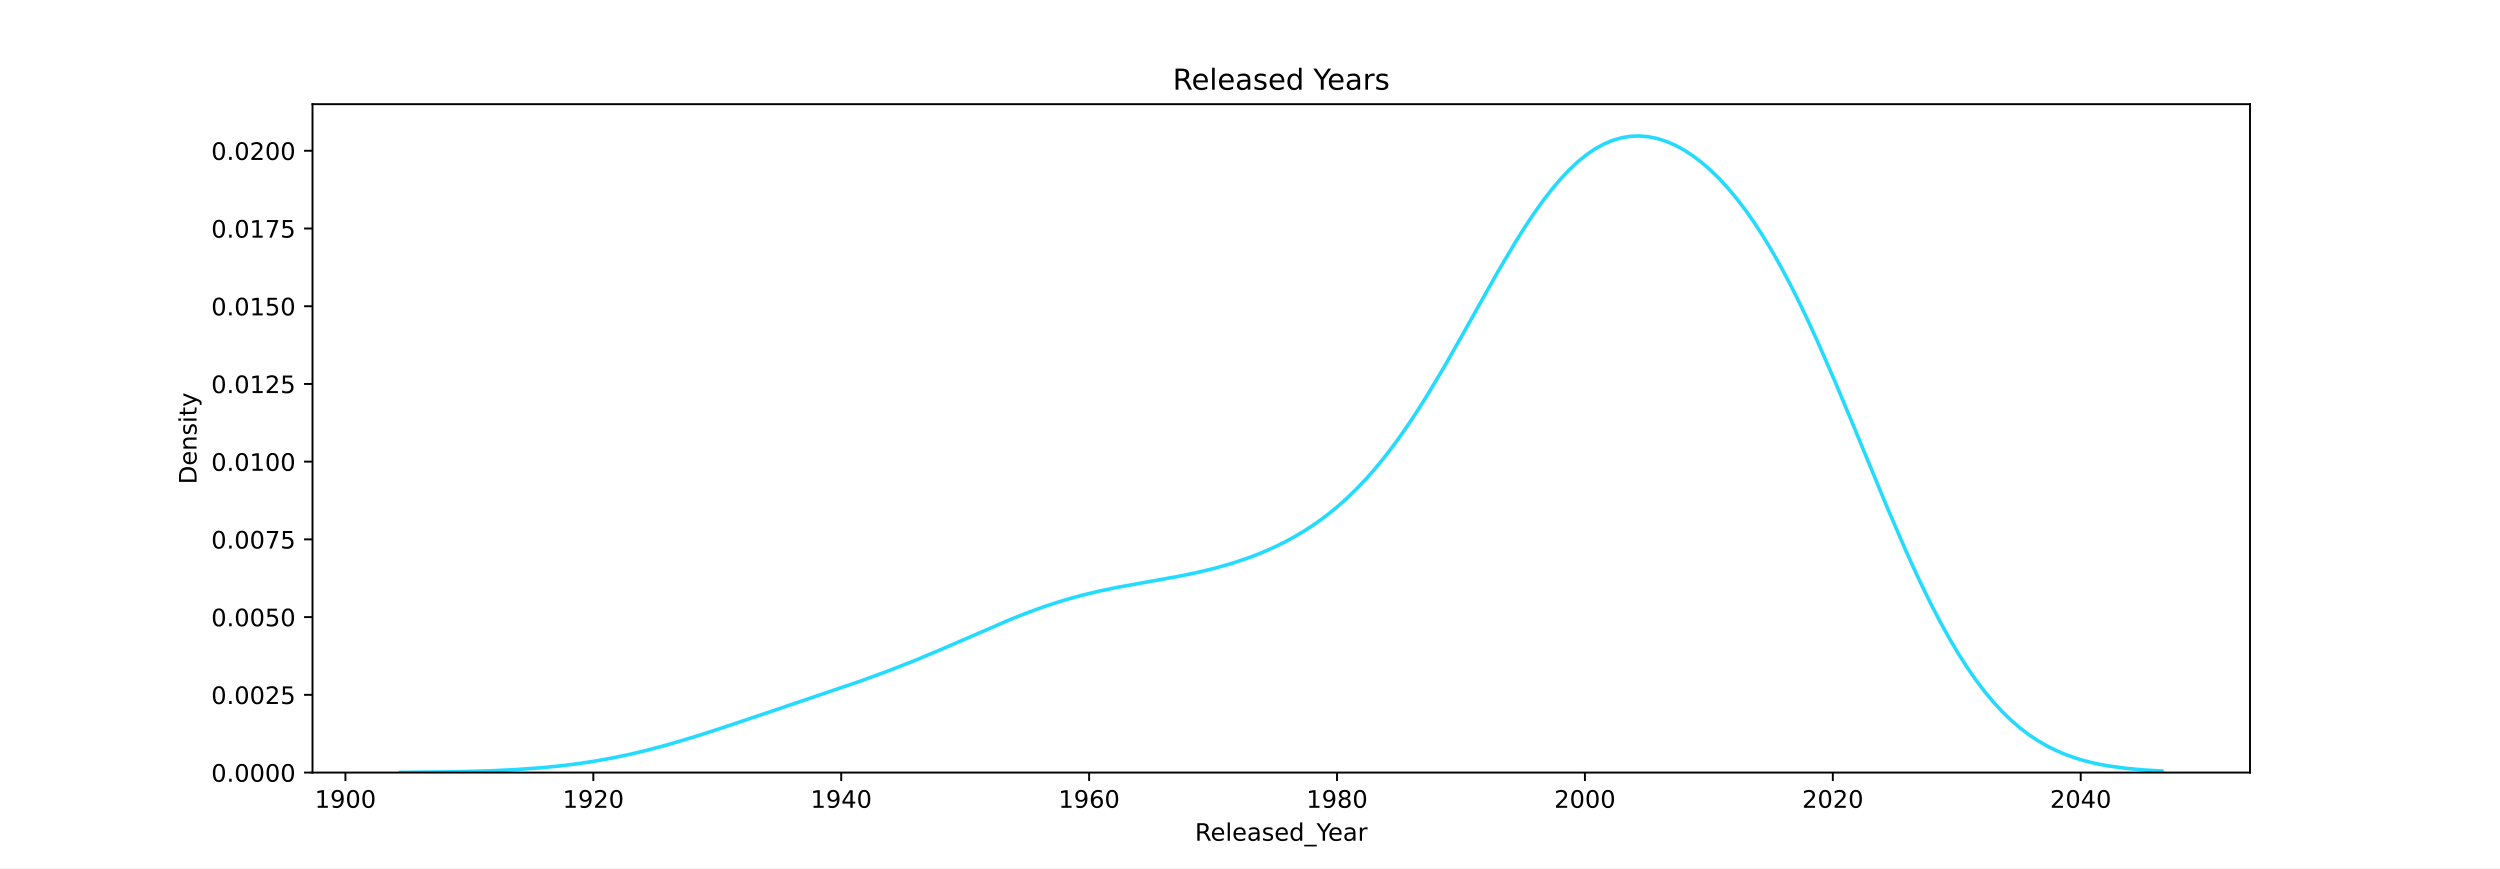
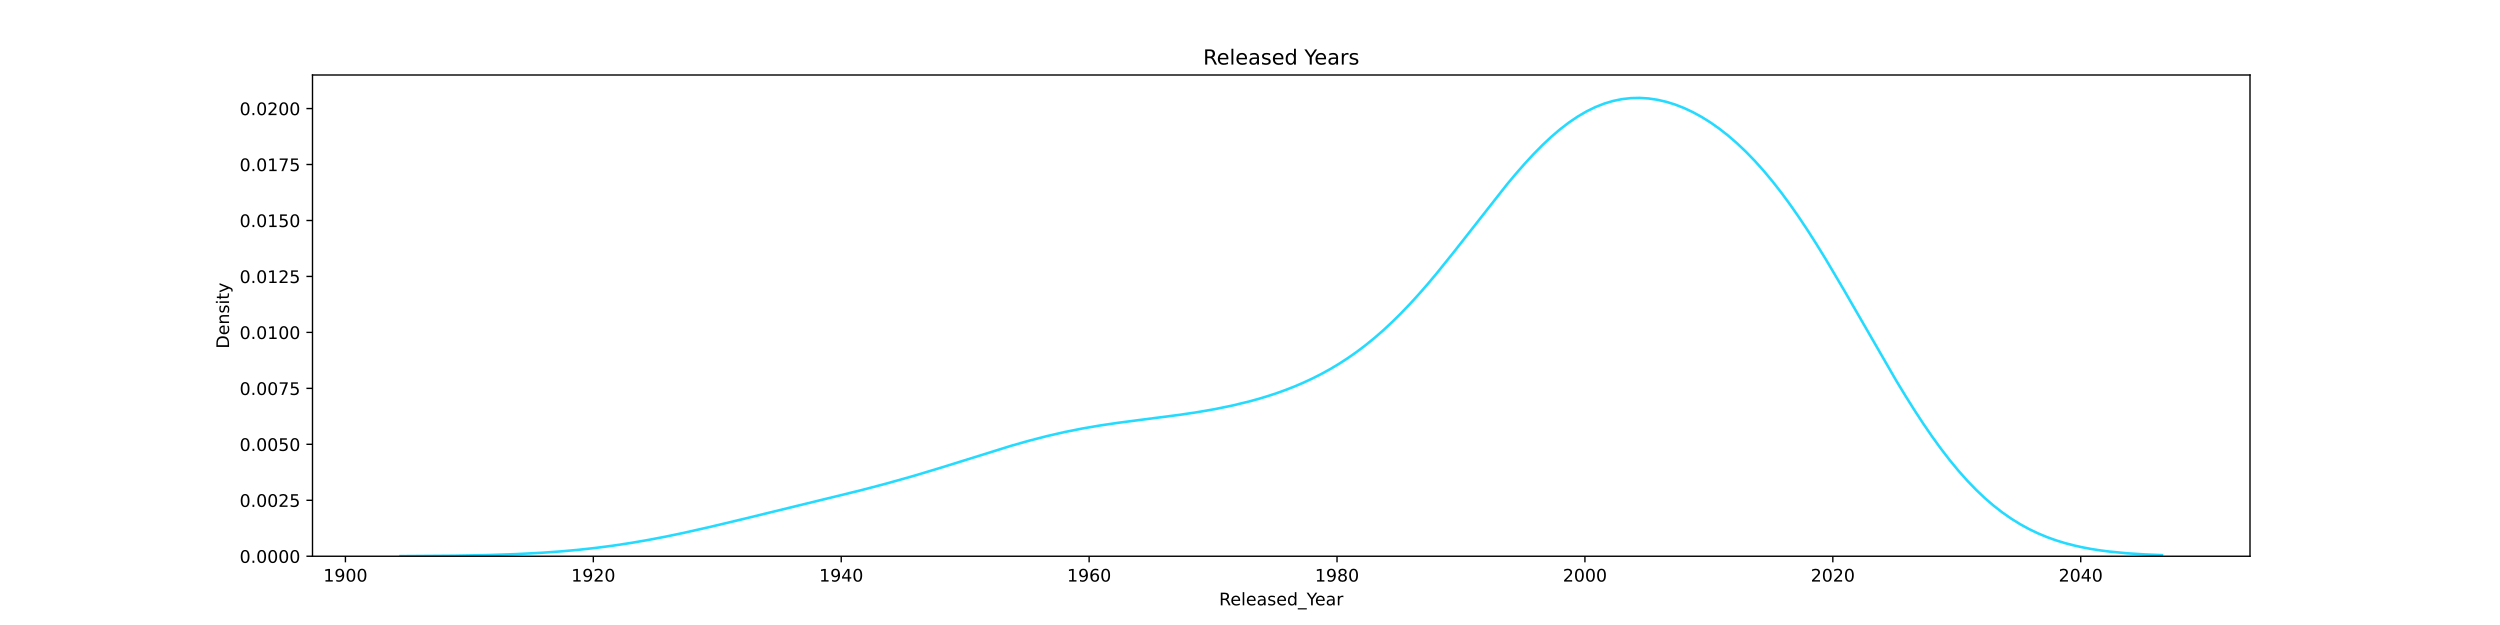
- <svg xmlns="http://www.w3.org/2000/svg" xmlns:xlink="http://www.w3.org/1999/xlink" height="360pt" version="1.1" viewBox="0 0 1036.8 360" width="1036.8pt">
+ <svg xmlns="http://www.w3.org/2000/svg" xmlns:xlink="http://www.w3.org/1999/xlink" height="360pt" version="1.1" viewBox="0 0 1440 360" width="1440pt">
  <defs>
    <style type="text/css">*{stroke-linecap:butt;stroke-linejoin:round;}</style>
  </defs>
  <g id="figure_1">
    <g id="patch_1">
-       <path d="M 0 360  L 1036.8 360  L 1036.8 0  L 0 0  z " style="fill:#ffffff;" />
+       <path d="M 0 360  L 1440 360  L 1440 0  L 0 0  z " style="fill:#ffffff;" />
    </g>
    <g id="axes_1">
      <g id="patch_2">
-         <path d="M 129.6 320.4  L 933.12 320.4  L 933.12 43.2  L 129.6 43.2  z " style="fill:#ffffff;" />
+         <path d="M 180 320.4  L 1296 320.4  L 1296 43.2  L 180 43.2  z " style="fill:#ffffff;" />
      </g>
      <g id="matplotlib.axis_1">
        <g id="xtick_1">
          <g id="line2d_1">
            <defs>
-               <path d="M 0 0  L 0 3.5  " id="m50cc8f252a" style="stroke:#000000;stroke-width:0.8;" />
+               <path d="M 0 0  L 0 3.5  " id="m1c7f8b43b8" style="stroke:#000000;stroke-width:0.8;" />
            </defs>
            <g>
-               <use style="stroke:#000000;stroke-width:0.8;" x="143.256" xlink:href="#m50cc8f252a" y="320.4" />
+               <use style="stroke:#000000;stroke-width:0.8;" x="198.967" xlink:href="#m1c7f8b43b8" y="320.4" />
            </g>
          </g>
          <g id="text_1">
-             <g transform="translate(130.5314 334.9984)scale(0.1 -0.1)">
+             <g transform="translate(186.2423 334.9984)scale(0.1 -0.1)">
              <defs>
                <path d="M 12.406 8.297  L 28.516 8.297  L 28.516 63.922  L 10.984 60.406  L 10.984 69.391  L 28.422 72.906  L 38.281 72.906  L 38.281 8.297  L 54.391 8.297  L 54.391 0  L 12.406 0  z " id="DejaVuSans-49" />
                <path d="M 10.984 1.516  L 10.984 10.5  Q 14.703 8.734 18.5 7.812  Q 22.312 6.891 25.984 6.891  Q 35.75 6.891 40.891 13.453  Q 46.047 20.016 46.781 33.406  Q 43.953 29.203 39.594 26.953  Q 35.25 24.703 29.984 24.703  Q 19.047 24.703 12.672 31.312  Q 6.297 37.938 6.297 49.422  Q 6.297 60.641 12.938 67.422  Q 19.578 74.219 30.609 74.219  Q 43.266 74.219 49.922 64.516  Q 56.594 54.828 56.594 36.375  Q 56.594 19.141 48.406 8.859  Q 40.234 -1.422 26.422 -1.422  Q 22.703 -1.422 18.891 -0.688  Q 15.094 0.047 10.984 1.516  z M 30.609 32.422  Q 37.25 32.422 41.125 36.953  Q 45.016 41.5 45.016 49.422  Q 45.016 57.281 41.125 61.844  Q 37.25 66.406 30.609 66.406  Q 23.969 66.406 20.094 61.844  Q 16.219 57.281 16.219 49.422  Q 16.219 41.5 20.094 36.953  Q 23.969 32.422 30.609 32.422  z " id="DejaVuSans-57" />
                <path d="M 31.781 66.406  Q 24.172 66.406 20.328 58.906  Q 16.5 51.422 16.5 36.375  Q 16.5 21.391 20.328 13.891  Q 24.172 6.391 31.781 6.391  Q 39.453 6.391 43.281 13.891  Q 47.125 21.391 47.125 36.375  Q 47.125 51.422 43.281 58.906  Q 39.453 66.406 31.781 66.406  z M 31.781 74.219  Q 44.047 74.219 50.516 64.516  Q 56.984 54.828 56.984 36.375  Q 56.984 17.969 50.516 8.266  Q 44.047 -1.422 31.781 -1.422  Q 19.531 -1.422 13.062 8.266  Q 6.594 17.969 6.594 36.375  Q 6.594 54.828 13.062 64.516  Q 19.531 74.219 31.781 74.219  z " id="DejaVuSans-48" />
              </defs>
              <use xlink:href="#DejaVuSans-49" />
              <use x="63.623" xlink:href="#DejaVuSans-57" />
              <use x="127.246" xlink:href="#DejaVuSans-48" />
              <use x="190.869" xlink:href="#DejaVuSans-48" />
            </g>
          </g>
        </g>
        <g id="xtick_2">
          <g id="line2d_2">
            <g>
-               <use style="stroke:#000000;stroke-width:0.8;" x="246.065" xlink:href="#m50cc8f252a" y="320.4" />
+               <use style="stroke:#000000;stroke-width:0.8;" x="341.757" xlink:href="#m1c7f8b43b8" y="320.4" />
            </g>
          </g>
          <g id="text_2">
-             <g transform="translate(233.3403 334.9984)scale(0.1 -0.1)">
+             <g transform="translate(329.0324 334.9984)scale(0.1 -0.1)">
              <defs>
                <path d="M 19.188 8.297  L 53.609 8.297  L 53.609 0  L 7.328 0  L 7.328 8.297  Q 12.938 14.109 22.625 23.891  Q 32.328 33.688 34.812 36.531  Q 39.547 41.844 41.422 45.531  Q 43.312 49.219 43.312 52.781  Q 43.312 58.594 39.234 62.25  Q 35.156 65.922 28.609 65.922  Q 23.969 65.922 18.812 64.312  Q 13.672 62.703 7.812 59.422  L 7.812 69.391  Q 13.766 71.781 18.938 73  Q 24.125 74.219 28.422 74.219  Q 39.75 74.219 46.484 68.547  Q 53.219 62.891 53.219 53.422  Q 53.219 48.922 51.531 44.891  Q 49.859 40.875 45.406 35.406  Q 44.188 33.984 37.641 27.219  Q 31.109 20.453 19.188 8.297  z " id="DejaVuSans-50" />
              </defs>
              <use xlink:href="#DejaVuSans-49" />
              <use x="63.623" xlink:href="#DejaVuSans-57" />
              <use x="127.246" xlink:href="#DejaVuSans-50" />
              <use x="190.869" xlink:href="#DejaVuSans-48" />
            </g>
          </g>
        </g>
        <g id="xtick_3">
          <g id="line2d_3">
            <g>
-               <use style="stroke:#000000;stroke-width:0.8;" x="348.874" xlink:href="#m50cc8f252a" y="320.4" />
+               <use style="stroke:#000000;stroke-width:0.8;" x="484.548" xlink:href="#m1c7f8b43b8" y="320.4" />
            </g>
          </g>
          <g id="text_3">
-             <g transform="translate(336.1492 334.9984)scale(0.1 -0.1)">
+             <g transform="translate(471.8225 334.9984)scale(0.1 -0.1)">
              <defs>
                <path d="M 37.797 64.312  L 12.891 25.391  L 37.797 25.391  z M 35.203 72.906  L 47.609 72.906  L 47.609 25.391  L 58.016 25.391  L 58.016 17.188  L 47.609 17.188  L 47.609 0  L 37.797 0  L 37.797 17.188  L 4.891 17.188  L 4.891 26.703  z " id="DejaVuSans-52" />
              </defs>
              <use xlink:href="#DejaVuSans-49" />
              <use x="63.623" xlink:href="#DejaVuSans-57" />
              <use x="127.246" xlink:href="#DejaVuSans-52" />
              <use x="190.869" xlink:href="#DejaVuSans-48" />
            </g>
          </g>
        </g>
        <g id="xtick_4">
          <g id="line2d_4">
            <g>
-               <use style="stroke:#000000;stroke-width:0.8;" x="451.683" xlink:href="#m50cc8f252a" y="320.4" />
+               <use style="stroke:#000000;stroke-width:0.8;" x="627.338" xlink:href="#m1c7f8b43b8" y="320.4" />
            </g>
          </g>
          <g id="text_4">
-             <g transform="translate(438.9581 334.9984)scale(0.1 -0.1)">
+             <g transform="translate(614.6127 334.9984)scale(0.1 -0.1)">
              <defs>
                <path d="M 33.016 40.375  Q 26.375 40.375 22.484 35.828  Q 18.609 31.297 18.609 23.391  Q 18.609 15.531 22.484 10.953  Q 26.375 6.391 33.016 6.391  Q 39.656 6.391 43.531 10.953  Q 47.406 15.531 47.406 23.391  Q 47.406 31.297 43.531 35.828  Q 39.656 40.375 33.016 40.375  z M 52.594 71.297  L 52.594 62.312  Q 48.875 64.062 45.094 64.984  Q 41.312 65.922 37.594 65.922  Q 27.828 65.922 22.672 59.328  Q 17.531 52.734 16.797 39.406  Q 19.672 43.656 24.016 45.922  Q 28.375 48.188 33.594 48.188  Q 44.578 48.188 50.953 41.516  Q 57.328 34.859 57.328 23.391  Q 57.328 12.156 50.688 5.359  Q 44.047 -1.422 33.016 -1.422  Q 20.359 -1.422 13.672 8.266  Q 6.984 17.969 6.984 36.375  Q 6.984 53.656 15.188 63.938  Q 23.391 74.219 37.203 74.219  Q 40.922 74.219 44.703 73.484  Q 48.484 72.75 52.594 71.297  z " id="DejaVuSans-54" />
              </defs>
              <use xlink:href="#DejaVuSans-49" />
              <use x="63.623" xlink:href="#DejaVuSans-57" />
              <use x="127.246" xlink:href="#DejaVuSans-54" />
              <use x="190.869" xlink:href="#DejaVuSans-48" />
            </g>
          </g>
        </g>
        <g id="xtick_5">
          <g id="line2d_5">
            <g>
-               <use style="stroke:#000000;stroke-width:0.8;" x="554.492" xlink:href="#m50cc8f252a" y="320.4" />
+               <use style="stroke:#000000;stroke-width:0.8;" x="770.128" xlink:href="#m1c7f8b43b8" y="320.4" />
            </g>
          </g>
          <g id="text_5">
-             <g transform="translate(541.767 334.9984)scale(0.1 -0.1)">
+             <g transform="translate(757.4028 334.9984)scale(0.1 -0.1)">
              <defs>
                <path d="M 31.781 34.625  Q 24.75 34.625 20.719 30.859  Q 16.703 27.094 16.703 20.516  Q 16.703 13.922 20.719 10.156  Q 24.75 6.391 31.781 6.391  Q 38.812 6.391 42.859 10.172  Q 46.922 13.969 46.922 20.516  Q 46.922 27.094 42.891 30.859  Q 38.875 34.625 31.781 34.625  z M 21.922 38.812  Q 15.578 40.375 12.031 44.719  Q 8.5 49.078 8.5 55.328  Q 8.5 64.062 14.719 69.141  Q 20.953 74.219 31.781 74.219  Q 42.672 74.219 48.875 69.141  Q 55.078 64.062 55.078 55.328  Q 55.078 49.078 51.531 44.719  Q 48 40.375 41.703 38.812  Q 48.828 37.156 52.797 32.312  Q 56.781 27.484 56.781 20.516  Q 56.781 9.906 50.312 4.234  Q 43.844 -1.422 31.781 -1.422  Q 19.734 -1.422 13.25 4.234  Q 6.781 9.906 6.781 20.516  Q 6.781 27.484 10.781 32.312  Q 14.797 37.156 21.922 38.812  z M 18.312 54.391  Q 18.312 48.734 21.844 45.562  Q 25.391 42.391 31.781 42.391  Q 38.141 42.391 41.719 45.562  Q 45.312 48.734 45.312 54.391  Q 45.312 60.062 41.719 63.234  Q 38.141 66.406 31.781 66.406  Q 25.391 66.406 21.844 63.234  Q 18.312 60.062 18.312 54.391  z " id="DejaVuSans-56" />
              </defs>
              <use xlink:href="#DejaVuSans-49" />
              <use x="63.623" xlink:href="#DejaVuSans-57" />
              <use x="127.246" xlink:href="#DejaVuSans-56" />
              <use x="190.869" xlink:href="#DejaVuSans-48" />
            </g>
          </g>
        </g>
        <g id="xtick_6">
          <g id="line2d_6">
            <g>
-               <use style="stroke:#000000;stroke-width:0.8;" x="657.301" xlink:href="#m50cc8f252a" y="320.4" />
+               <use style="stroke:#000000;stroke-width:0.8;" x="912.918" xlink:href="#m1c7f8b43b8" y="320.4" />
            </g>
          </g>
          <g id="text_6">
-             <g transform="translate(644.5759 334.9984)scale(0.1 -0.1)">
+             <g transform="translate(900.1929 334.9984)scale(0.1 -0.1)">
              <use xlink:href="#DejaVuSans-50" />
              <use x="63.623" xlink:href="#DejaVuSans-48" />
              <use x="127.246" xlink:href="#DejaVuSans-48" />
              <use x="190.869" xlink:href="#DejaVuSans-48" />
            </g>
          </g>
        </g>
        <g id="xtick_7">
          <g id="line2d_7">
            <g>
-               <use style="stroke:#000000;stroke-width:0.8;" x="760.11" xlink:href="#m50cc8f252a" y="320.4" />
+               <use style="stroke:#000000;stroke-width:0.8;" x="1055.708" xlink:href="#m1c7f8b43b8" y="320.4" />
            </g>
          </g>
          <g id="text_7">
-             <g transform="translate(747.3848 334.9984)scale(0.1 -0.1)">
+             <g transform="translate(1042.983 334.9984)scale(0.1 -0.1)">
              <use xlink:href="#DejaVuSans-50" />
              <use x="63.623" xlink:href="#DejaVuSans-48" />
              <use x="127.246" xlink:href="#DejaVuSans-50" />
              <use x="190.869" xlink:href="#DejaVuSans-48" />
            </g>
          </g>
        </g>
        <g id="xtick_8">
          <g id="line2d_8">
            <g>
-               <use style="stroke:#000000;stroke-width:0.8;" x="862.919" xlink:href="#m50cc8f252a" y="320.4" />
+               <use style="stroke:#000000;stroke-width:0.8;" x="1198.498" xlink:href="#m1c7f8b43b8" y="320.4" />
            </g>
          </g>
          <g id="text_8">
-             <g transform="translate(850.1937 334.9984)scale(0.1 -0.1)">
+             <g transform="translate(1185.773 334.9984)scale(0.1 -0.1)">
              <use xlink:href="#DejaVuSans-50" />
              <use x="63.623" xlink:href="#DejaVuSans-48" />
              <use x="127.246" xlink:href="#DejaVuSans-52" />
              <use x="190.869" xlink:href="#DejaVuSans-48" />
            </g>
          </g>
        </g>
        <g id="text_9">
-           <g transform="translate(495.5616 348.6766)scale(0.1 -0.1)">
+           <g transform="translate(702.2016 348.6766)scale(0.1 -0.1)">
            <defs>
              <path d="M 44.391 34.188  Q 47.562 33.109 50.562 29.594  Q 53.562 26.078 56.594 19.922  L 66.609 0  L 56 0  L 46.688 18.703  Q 43.062 26.031 39.672 28.422  Q 36.281 30.812 30.422 30.812  L 19.672 30.812  L 19.672 0  L 9.812 0  L 9.812 72.906  L 32.078 72.906  Q 44.578 72.906 50.734 67.672  Q 56.891 62.453 56.891 51.906  Q 56.891 45.016 53.688 40.469  Q 50.484 35.938 44.391 34.188  z M 19.672 64.797  L 19.672 38.922  L 32.078 38.922  Q 39.203 38.922 42.844 42.219  Q 46.484 45.516 46.484 51.906  Q 46.484 58.297 42.844 61.547  Q 39.203 64.797 32.078 64.797  z " id="DejaVuSans-82" />
              <path d="M 56.203 29.594  L 56.203 25.203  L 14.891 25.203  Q 15.484 15.922 20.484 11.062  Q 25.484 6.203 34.422 6.203  Q 39.594 6.203 44.453 7.469  Q 49.312 8.734 54.109 11.281  L 54.109 2.781  Q 49.266 0.734 44.188 -0.344  Q 39.109 -1.422 33.891 -1.422  Q 20.797 -1.422 13.156 6.188  Q 5.516 13.812 5.516 26.812  Q 5.516 40.234 12.766 48.109  Q 20.016 56 32.328 56  Q 43.359 56 49.781 48.891  Q 56.203 41.797 56.203 29.594  z M 47.219 32.234  Q 47.125 39.594 43.094 43.984  Q 39.062 48.391 32.422 48.391  Q 24.906 48.391 20.391 44.141  Q 15.875 39.891 15.188 32.172  z " id="DejaVuSans-101" />
              <path d="M 9.422 75.984  L 18.406 75.984  L 18.406 0  L 9.422 0  z " id="DejaVuSans-108" />
              <path d="M 34.281 27.484  Q 23.391 27.484 19.188 25  Q 14.984 22.516 14.984 16.5  Q 14.984 11.719 18.141 8.906  Q 21.297 6.109 26.703 6.109  Q 34.188 6.109 38.703 11.406  Q 43.219 16.703 43.219 25.484  L 43.219 27.484  z M 52.203 31.203  L 52.203 0  L 43.219 0  L 43.219 8.297  Q 40.141 3.328 35.547 0.953  Q 30.953 -1.422 24.312 -1.422  Q 15.922 -1.422 10.953 3.297  Q 6 8.016 6 15.922  Q 6 25.141 12.172 29.828  Q 18.359 34.516 30.609 34.516  L 43.219 34.516  L 43.219 35.406  Q 43.219 41.609 39.141 45  Q 35.062 48.391 27.688 48.391  Q 23 48.391 18.547 47.266  Q 14.109 46.141 10.016 43.891  L 10.016 52.203  Q 14.938 54.109 19.578 55.047  Q 24.219 56 28.609 56  Q 40.484 56 46.344 49.844  Q 52.203 43.703 52.203 31.203  z " id="DejaVuSans-97" />
              <path d="M 44.281 53.078  L 44.281 44.578  Q 40.484 46.531 36.375 47.5  Q 32.281 48.484 27.875 48.484  Q 21.188 48.484 17.844 46.438  Q 14.5 44.391 14.5 40.281  Q 14.5 37.156 16.891 35.375  Q 19.281 33.594 26.516 31.984  L 29.594 31.297  Q 39.156 29.25 43.188 25.516  Q 47.219 21.781 47.219 15.094  Q 47.219 7.469 41.188 3.016  Q 35.156 -1.422 24.609 -1.422  Q 20.219 -1.422 15.453 -0.562  Q 10.688 0.297 5.422 2  L 5.422 11.281  Q 10.406 8.688 15.234 7.391  Q 20.062 6.109 24.812 6.109  Q 31.156 6.109 34.562 8.281  Q 37.984 10.453 37.984 14.406  Q 37.984 18.062 35.516 20.016  Q 33.062 21.969 24.703 23.781  L 21.578 24.516  Q 13.234 26.266 9.516 29.906  Q 5.812 33.547 5.812 39.891  Q 5.812 47.609 11.281 51.797  Q 16.75 56 26.812 56  Q 31.781 56 36.172 55.266  Q 40.578 54.547 44.281 53.078  z " id="DejaVuSans-115" />
              <path d="M 45.406 46.391  L 45.406 75.984  L 54.391 75.984  L 54.391 0  L 45.406 0  L 45.406 8.203  Q 42.578 3.328 38.25 0.953  Q 33.938 -1.422 27.875 -1.422  Q 17.969 -1.422 11.734 6.484  Q 5.516 14.406 5.516 27.297  Q 5.516 40.188 11.734 48.094  Q 17.969 56 27.875 56  Q 33.938 56 38.25 53.625  Q 42.578 51.266 45.406 46.391  z M 14.797 27.297  Q 14.797 17.391 18.875 11.75  Q 22.953 6.109 30.078 6.109  Q 37.203 6.109 41.297 11.75  Q 45.406 17.391 45.406 27.297  Q 45.406 37.203 41.297 42.844  Q 37.203 48.484 30.078 48.484  Q 22.953 48.484 18.875 42.844  Q 14.797 37.203 14.797 27.297  z " id="DejaVuSans-100" />
              <path d="M 50.984 -16.609  L 50.984 -23.578  L -0.984 -23.578  L -0.984 -16.609  z " id="DejaVuSans-95" />
              <path d="M -0.203 72.906  L 10.406 72.906  L 30.609 42.922  L 50.688 72.906  L 61.281 72.906  L 35.5 34.719  L 35.5 0  L 25.594 0  L 25.594 34.719  z " id="DejaVuSans-89" />
              <path d="M 41.109 46.297  Q 39.594 47.172 37.812 47.578  Q 36.031 48 33.891 48  Q 26.266 48 22.188 43.047  Q 18.109 38.094 18.109 28.812  L 18.109 0  L 9.078 0  L 9.078 54.688  L 18.109 54.688  L 18.109 46.188  Q 20.953 51.172 25.484 53.578  Q 30.031 56 36.531 56  Q 37.453 56 38.578 55.875  Q 39.703 55.766 41.062 55.516  z " id="DejaVuSans-114" />
            </defs>
            <use xlink:href="#DejaVuSans-82" />
            <use x="64.982" xlink:href="#DejaVuSans-101" />
            <use x="126.506" xlink:href="#DejaVuSans-108" />
            <use x="154.289" xlink:href="#DejaVuSans-101" />
            <use x="215.812" xlink:href="#DejaVuSans-97" />
            <use x="277.092" xlink:href="#DejaVuSans-115" />
            <use x="329.191" xlink:href="#DejaVuSans-101" />
            <use x="390.715" xlink:href="#DejaVuSans-100" />
            <use x="454.191" xlink:href="#DejaVuSans-95" />
            <use x="504.191" xlink:href="#DejaVuSans-89" />
            <use x="552.025" xlink:href="#DejaVuSans-101" />
            <use x="613.549" xlink:href="#DejaVuSans-97" />
            <use x="674.828" xlink:href="#DejaVuSans-114" />
          </g>
        </g>
      </g>
      <g id="matplotlib.axis_2">
        <g id="ytick_1">
          <g id="line2d_9">
            <defs>
-               <path d="M 0 0  L -3.5 0  " id="mf5b8ac5cc6" style="stroke:#000000;stroke-width:0.8;" />
+               <path d="M 0 0  L -3.5 0  " id="m972a315ce5" style="stroke:#000000;stroke-width:0.8;" />
            </defs>
            <g>
-               <use style="stroke:#000000;stroke-width:0.8;" x="129.6" xlink:href="#mf5b8ac5cc6" y="320.4" />
+               <use style="stroke:#000000;stroke-width:0.8;" x="180" xlink:href="#m972a315ce5" y="320.4" />
            </g>
          </g>
          <g id="text_10">
-             <g transform="translate(87.60938 324.1992)scale(0.1 -0.1)">
+             <g transform="translate(138.0094 324.1992)scale(0.1 -0.1)">
              <defs>
                <path d="M 10.688 12.406  L 21 12.406  L 21 0  L 10.688 0  z " id="DejaVuSans-46" />
              </defs>
              <use xlink:href="#DejaVuSans-48" />
              <use x="63.623" xlink:href="#DejaVuSans-46" />
              <use x="95.41" xlink:href="#DejaVuSans-48" />
              <use x="159.033" xlink:href="#DejaVuSans-48" />
              <use x="222.656" xlink:href="#DejaVuSans-48" />
              <use x="286.279" xlink:href="#DejaVuSans-48" />
            </g>
          </g>
        </g>
        <g id="ytick_2">
          <g id="line2d_10">
            <g>
-               <use style="stroke:#000000;stroke-width:0.8;" x="129.6" xlink:href="#mf5b8ac5cc6" y="288.165" />
+               <use style="stroke:#000000;stroke-width:0.8;" x="180" xlink:href="#m972a315ce5" y="288.165" />
            </g>
          </g>
          <g id="text_11">
-             <g transform="translate(87.60938 291.9645)scale(0.1 -0.1)">
+             <g transform="translate(138.0094 291.9645)scale(0.1 -0.1)">
              <defs>
                <path d="M 10.797 72.906  L 49.516 72.906  L 49.516 64.594  L 19.828 64.594  L 19.828 46.734  Q 21.969 47.469 24.109 47.828  Q 26.266 48.188 28.422 48.188  Q 40.625 48.188 47.75 41.5  Q 54.891 34.812 54.891 23.391  Q 54.891 11.625 47.562 5.094  Q 40.234 -1.422 26.906 -1.422  Q 22.312 -1.422 17.547 -0.641  Q 12.797 0.141 7.719 1.703  L 7.719 11.625  Q 12.109 9.234 16.797 8.062  Q 21.484 6.891 26.703 6.891  Q 35.156 6.891 40.078 11.328  Q 45.016 15.766 45.016 23.391  Q 45.016 31 40.078 35.438  Q 35.156 39.891 26.703 39.891  Q 22.75 39.891 18.812 39.016  Q 14.891 38.141 10.797 36.281  z " id="DejaVuSans-53" />
              </defs>
              <use xlink:href="#DejaVuSans-48" />
              <use x="63.623" xlink:href="#DejaVuSans-46" />
              <use x="95.41" xlink:href="#DejaVuSans-48" />
              <use x="159.033" xlink:href="#DejaVuSans-48" />
              <use x="222.656" xlink:href="#DejaVuSans-50" />
              <use x="286.279" xlink:href="#DejaVuSans-53" />
            </g>
          </g>
        </g>
        <g id="ytick_3">
          <g id="line2d_11">
            <g>
-               <use style="stroke:#000000;stroke-width:0.8;" x="129.6" xlink:href="#mf5b8ac5cc6" y="255.931" />
+               <use style="stroke:#000000;stroke-width:0.8;" x="180" xlink:href="#m972a315ce5" y="255.931" />
            </g>
          </g>
          <g id="text_12">
-             <g transform="translate(87.60938 259.7298)scale(0.1 -0.1)">
+             <g transform="translate(138.0094 259.7298)scale(0.1 -0.1)">
              <use xlink:href="#DejaVuSans-48" />
              <use x="63.623" xlink:href="#DejaVuSans-46" />
              <use x="95.41" xlink:href="#DejaVuSans-48" />
              <use x="159.033" xlink:href="#DejaVuSans-48" />
              <use x="222.656" xlink:href="#DejaVuSans-53" />
              <use x="286.279" xlink:href="#DejaVuSans-48" />
            </g>
          </g>
        </g>
        <g id="ytick_4">
          <g id="line2d_12">
            <g>
-               <use style="stroke:#000000;stroke-width:0.8;" x="129.6" xlink:href="#mf5b8ac5cc6" y="223.696" />
+               <use style="stroke:#000000;stroke-width:0.8;" x="180" xlink:href="#m972a315ce5" y="223.696" />
            </g>
          </g>
          <g id="text_13">
-             <g transform="translate(87.60938 227.4951)scale(0.1 -0.1)">
+             <g transform="translate(138.0094 227.4951)scale(0.1 -0.1)">
              <defs>
                <path d="M 8.203 72.906  L 55.078 72.906  L 55.078 68.703  L 28.609 0  L 18.312 0  L 43.219 64.594  L 8.203 64.594  z " id="DejaVuSans-55" />
              </defs>
              <use xlink:href="#DejaVuSans-48" />
              <use x="63.623" xlink:href="#DejaVuSans-46" />
              <use x="95.41" xlink:href="#DejaVuSans-48" />
              <use x="159.033" xlink:href="#DejaVuSans-48" />
              <use x="222.656" xlink:href="#DejaVuSans-55" />
              <use x="286.279" xlink:href="#DejaVuSans-53" />
            </g>
          </g>
        </g>
        <g id="ytick_5">
          <g id="line2d_13">
            <g>
-               <use style="stroke:#000000;stroke-width:0.8;" x="129.6" xlink:href="#mf5b8ac5cc6" y="191.461" />
+               <use style="stroke:#000000;stroke-width:0.8;" x="180" xlink:href="#m972a315ce5" y="191.461" />
            </g>
          </g>
          <g id="text_14">
-             <g transform="translate(87.60938 195.2603)scale(0.1 -0.1)">
+             <g transform="translate(138.0094 195.2603)scale(0.1 -0.1)">
              <use xlink:href="#DejaVuSans-48" />
              <use x="63.623" xlink:href="#DejaVuSans-46" />
              <use x="95.41" xlink:href="#DejaVuSans-48" />
              <use x="159.033" xlink:href="#DejaVuSans-49" />
              <use x="222.656" xlink:href="#DejaVuSans-48" />
              <use x="286.279" xlink:href="#DejaVuSans-48" />
            </g>
          </g>
        </g>
        <g id="ytick_6">
          <g id="line2d_14">
            <g>
-               <use style="stroke:#000000;stroke-width:0.8;" x="129.6" xlink:href="#mf5b8ac5cc6" y="159.226" />
+               <use style="stroke:#000000;stroke-width:0.8;" x="180" xlink:href="#m972a315ce5" y="159.226" />
            </g>
          </g>
          <g id="text_15">
-             <g transform="translate(87.60938 163.0256)scale(0.1 -0.1)">
+             <g transform="translate(138.0094 163.0256)scale(0.1 -0.1)">
              <use xlink:href="#DejaVuSans-48" />
              <use x="63.623" xlink:href="#DejaVuSans-46" />
              <use x="95.41" xlink:href="#DejaVuSans-48" />
              <use x="159.033" xlink:href="#DejaVuSans-49" />
              <use x="222.656" xlink:href="#DejaVuSans-50" />
              <use x="286.279" xlink:href="#DejaVuSans-53" />
            </g>
          </g>
        </g>
        <g id="ytick_7">
          <g id="line2d_15">
            <g>
-               <use style="stroke:#000000;stroke-width:0.8;" x="129.6" xlink:href="#mf5b8ac5cc6" y="126.992" />
+               <use style="stroke:#000000;stroke-width:0.8;" x="180" xlink:href="#m972a315ce5" y="126.992" />
            </g>
          </g>
          <g id="text_16">
-             <g transform="translate(87.60938 130.7909)scale(0.1 -0.1)">
+             <g transform="translate(138.0094 130.7909)scale(0.1 -0.1)">
              <use xlink:href="#DejaVuSans-48" />
              <use x="63.623" xlink:href="#DejaVuSans-46" />
              <use x="95.41" xlink:href="#DejaVuSans-48" />
              <use x="159.033" xlink:href="#DejaVuSans-49" />
              <use x="222.656" xlink:href="#DejaVuSans-53" />
              <use x="286.279" xlink:href="#DejaVuSans-48" />
            </g>
          </g>
        </g>
        <g id="ytick_8">
          <g id="line2d_16">
            <g>
-               <use style="stroke:#000000;stroke-width:0.8;" x="129.6" xlink:href="#mf5b8ac5cc6" y="94.757" />
+               <use style="stroke:#000000;stroke-width:0.8;" x="180" xlink:href="#m972a315ce5" y="94.757" />
            </g>
          </g>
          <g id="text_17">
-             <g transform="translate(87.60938 98.55619)scale(0.1 -0.1)">
+             <g transform="translate(138.0094 98.55619)scale(0.1 -0.1)">
              <use xlink:href="#DejaVuSans-48" />
              <use x="63.623" xlink:href="#DejaVuSans-46" />
              <use x="95.41" xlink:href="#DejaVuSans-48" />
              <use x="159.033" xlink:href="#DejaVuSans-49" />
              <use x="222.656" xlink:href="#DejaVuSans-55" />
              <use x="286.279" xlink:href="#DejaVuSans-53" />
            </g>
          </g>
        </g>
        <g id="ytick_9">
          <g id="line2d_17">
            <g>
-               <use style="stroke:#000000;stroke-width:0.8;" x="129.6" xlink:href="#mf5b8ac5cc6" y="62.522" />
+               <use style="stroke:#000000;stroke-width:0.8;" x="180" xlink:href="#m972a315ce5" y="62.522" />
            </g>
          </g>
          <g id="text_18">
-             <g transform="translate(87.60938 66.32147)scale(0.1 -0.1)">
+             <g transform="translate(138.0094 66.32147)scale(0.1 -0.1)">
              <use xlink:href="#DejaVuSans-48" />
              <use x="63.623" xlink:href="#DejaVuSans-46" />
              <use x="95.41" xlink:href="#DejaVuSans-48" />
              <use x="159.033" xlink:href="#DejaVuSans-50" />
              <use x="222.656" xlink:href="#DejaVuSans-48" />
              <use x="286.279" xlink:href="#DejaVuSans-48" />
            </g>
          </g>
        </g>
        <g id="text_19">
-           <g transform="translate(81.52969 200.8086)rotate(-90)scale(0.1 -0.1)">
+           <g transform="translate(131.9297 200.8086)rotate(-90)scale(0.1 -0.1)">
            <defs>
              <path d="M 19.672 64.797  L 19.672 8.109  L 31.594 8.109  Q 46.688 8.109 53.688 14.938  Q 60.688 21.781 60.688 36.531  Q 60.688 51.172 53.688 57.984  Q 46.688 64.797 31.594 64.797  z M 9.812 72.906  L 30.078 72.906  Q 51.266 72.906 61.172 64.094  Q 71.094 55.281 71.094 36.531  Q 71.094 17.672 61.125 8.828  Q 51.172 0 30.078 0  L 9.812 0  z " id="DejaVuSans-68" />
              <path d="M 54.891 33.016  L 54.891 0  L 45.906 0  L 45.906 32.719  Q 45.906 40.484 42.875 44.328  Q 39.844 48.188 33.797 48.188  Q 26.516 48.188 22.312 43.547  Q 18.109 38.922 18.109 30.906  L 18.109 0  L 9.078 0  L 9.078 54.688  L 18.109 54.688  L 18.109 46.188  Q 21.344 51.125 25.703 53.562  Q 30.078 56 35.797 56  Q 45.219 56 50.047 50.172  Q 54.891 44.344 54.891 33.016  z " id="DejaVuSans-110" />
              <path d="M 9.422 54.688  L 18.406 54.688  L 18.406 0  L 9.422 0  z M 9.422 75.984  L 18.406 75.984  L 18.406 64.594  L 9.422 64.594  z " id="DejaVuSans-105" />
              <path d="M 18.312 70.219  L 18.312 54.688  L 36.812 54.688  L 36.812 47.703  L 18.312 47.703  L 18.312 18.016  Q 18.312 11.328 20.141 9.422  Q 21.969 7.516 27.594 7.516  L 36.812 7.516  L 36.812 0  L 27.594 0  Q 17.188 0 13.234 3.875  Q 9.281 7.766 9.281 18.016  L 9.281 47.703  L 2.688 47.703  L 2.688 54.688  L 9.281 54.688  L 9.281 70.219  z " id="DejaVuSans-116" />
              <path d="M 32.172 -5.078  Q 28.375 -14.844 24.75 -17.812  Q 21.141 -20.797 15.094 -20.797  L 7.906 -20.797  L 7.906 -13.281  L 13.188 -13.281  Q 16.891 -13.281 18.938 -11.516  Q 21 -9.766 23.484 -3.219  L 25.094 0.875  L 2.984 54.688  L 12.5 54.688  L 29.594 11.922  L 46.688 54.688  L 56.203 54.688  z " id="DejaVuSans-121" />
            </defs>
            <use xlink:href="#DejaVuSans-68" />
            <use x="77.002" xlink:href="#DejaVuSans-101" />
            <use x="138.525" xlink:href="#DejaVuSans-110" />
            <use x="201.904" xlink:href="#DejaVuSans-115" />
            <use x="254.004" xlink:href="#DejaVuSans-105" />
            <use x="281.787" xlink:href="#DejaVuSans-116" />
            <use x="320.996" xlink:href="#DejaVuSans-121" />
          </g>
        </g>
      </g>
      <g id="line2d_18">
-         <path clip-path="url(#p82cb10a40a)" d="M 166.124 320.323  L 188.148 320.087  L 202.831 319.693  L 213.843 319.173  L 224.855 318.374  L 232.197 317.647  L 239.538 316.736  L 246.879 315.624  L 254.221 314.298  L 261.562 312.753  L 268.904 310.996  L 276.245 309.041  L 287.257 305.794  L 298.269 302.27  L 320.294 294.872  L 357.001 282.402  L 368.013 278.382  L 379.025 274.07  L 390.037 269.458  L 419.403 256.751  L 426.745 253.86  L 434.086 251.224  L 441.427 248.882  L 448.769 246.846  L 456.11 245.095  L 463.452 243.58  L 474.464 241.582  L 489.147 238.945  L 496.488 237.425  L 503.83 235.656  L 511.171 233.563  L 518.512 231.074  L 522.183 229.657  L 525.854 228.113  L 529.525 226.43  L 533.195 224.597  L 536.866 222.599  L 540.537 220.424  L 544.208 218.057  L 547.878 215.481  L 551.549 212.681  L 555.22 209.641  L 558.89 206.345  L 562.561 202.781  L 566.232 198.934  L 569.903 194.798  L 573.573 190.365  L 577.244 185.635  L 580.915 180.611  L 584.585 175.3  L 588.256 169.718  L 591.927 163.886  L 599.268 151.581  L 606.61 138.667  L 621.293 112.522  L 628.634 100.146  L 632.305 94.319  L 635.975 88.799  L 639.646 83.628  L 643.317 78.846  L 646.988 74.483  L 650.658 70.566  L 654.329 67.115  L 658 64.142  L 661.67 61.654  L 665.341 59.652  L 669.012 58.135  L 672.683 57.093  L 676.353 56.517  L 680.024 56.396  L 683.695 56.718  L 687.365 57.469  L 691.036 58.64  L 694.707 60.221  L 698.378 62.206  L 702.048 64.592  L 705.719 67.377  L 709.39 70.562  L 713.061 74.153  L 716.731 78.153  L 720.402 82.569  L 724.073 87.405  L 727.743 92.666  L 731.414 98.352  L 735.085 104.461  L 738.756 110.986  L 742.426 117.913  L 746.097 125.224  L 749.768 132.892  L 753.438 140.886  L 760.78 157.688  L 768.121 175.248  L 782.804 210.797  L 790.146 227.82  L 793.816 235.946  L 797.487 243.753  L 801.158 251.198  L 804.828 258.25  L 808.499 264.883  L 812.17 271.076  L 815.841 276.819  L 819.511 282.108  L 823.182 286.943  L 826.853 291.333  L 830.523 295.292  L 834.194 298.836  L 837.865 301.988  L 841.536 304.771  L 845.206 307.211  L 848.877 309.336  L 852.548 311.174  L 856.218 312.752  L 859.889 314.099  L 863.56 315.239  L 867.231 316.199  L 870.901 317.001  L 874.572 317.667  L 881.913 318.665  L 889.255 319.325  L 896.596 319.751  L 896.596 319.751  " style="fill:none;stroke:#24dbff;stroke-linecap:square;stroke-width:1.5;" />
+         <path clip-path="url(#p8052296198)" d="M 230.727 320.323  L 261.317 320.087  L 281.709 319.693  L 297.004 319.173  L 312.299 318.374  L 322.495 317.647  L 332.692 316.736  L 342.888 315.624  L 353.085 314.298  L 363.281 312.753  L 373.477 310.996  L 383.674 309.041  L 393.87 306.913  L 409.165 303.468  L 429.558 298.594  L 495.835 282.402  L 511.129 278.382  L 526.424 274.07  L 541.719 269.458  L 582.504 256.751  L 592.701 253.86  L 602.897 251.224  L 613.094 248.882  L 623.29 246.846  L 633.487 245.095  L 643.683 243.58  L 658.978 241.582  L 679.37 238.945  L 689.567 237.425  L 699.763 235.656  L 709.96 233.563  L 720.156 231.074  L 725.254 229.657  L 730.353 228.113  L 735.451 226.43  L 740.549 224.597  L 745.647 222.599  L 750.746 220.424  L 755.844 218.057  L 760.942 215.481  L 766.04 212.681  L 771.138 209.641  L 776.237 206.345  L 781.335 202.781  L 786.433 198.934  L 791.531 194.798  L 796.63 190.365  L 801.728 185.635  L 806.826 180.611  L 811.924 175.3  L 817.022 169.718  L 822.121 163.886  L 827.219 157.829  L 837.415 145.179  L 868.005 106.231  L 873.103 100.146  L 878.201 94.319  L 883.299 88.799  L 888.397 83.628  L 893.496 78.846  L 898.594 74.483  L 903.692 70.566  L 908.79 67.115  L 913.889 64.142  L 918.987 61.654  L 924.085 59.652  L 929.183 58.135  L 934.281 57.093  L 939.38 56.517  L 944.478 56.396  L 949.576 56.718  L 954.674 57.469  L 959.772 58.64  L 964.871 60.221  L 969.969 62.206  L 975.067 64.592  L 980.165 67.377  L 985.264 70.562  L 990.362 74.153  L 995.46 78.153  L 1000.558 82.569  L 1005.656 87.405  L 1010.755 92.666  L 1015.853 98.352  L 1020.951 104.461  L 1026.049 110.986  L 1031.148 117.913  L 1036.246 125.224  L 1041.344 132.892  L 1046.442 140.886  L 1051.54 149.166  L 1061.737 166.4  L 1092.326 219.42  L 1097.424 227.82  L 1102.523 235.946  L 1107.621 243.753  L 1112.719 251.198  L 1117.817 258.25  L 1122.915 264.883  L 1128.014 271.076  L 1133.112 276.819  L 1138.21 282.108  L 1143.308 286.943  L 1148.407 291.333  L 1153.505 295.292  L 1158.603 298.836  L 1163.701 301.988  L 1168.799 304.771  L 1173.898 307.211  L 1178.996 309.336  L 1184.094 311.174  L 1189.192 312.752  L 1194.291 314.099  L 1199.389 315.239  L 1204.487 316.199  L 1209.585 317.001  L 1214.683 317.667  L 1224.88 318.665  L 1235.076 319.325  L 1245.273 319.751  L 1245.273 319.751  " style="fill:none;stroke:#24dbff;stroke-linecap:square;stroke-width:1.5;" />
      </g>
      <g id="patch_3">
-         <path d="M 129.6 320.4  L 129.6 43.2  " style="fill:none;stroke:#000000;stroke-linecap:square;stroke-linejoin:miter;stroke-width:0.8;" />
+         <path d="M 180 320.4  L 180 43.2  " style="fill:none;stroke:#000000;stroke-linecap:square;stroke-linejoin:miter;stroke-width:0.8;" />
      </g>
      <g id="patch_4">
-         <path d="M 933.12 320.4  L 933.12 43.2  " style="fill:none;stroke:#000000;stroke-linecap:square;stroke-linejoin:miter;stroke-width:0.8;" />
+         <path d="M 1296 320.4  L 1296 43.2  " style="fill:none;stroke:#000000;stroke-linecap:square;stroke-linejoin:miter;stroke-width:0.8;" />
      </g>
      <g id="patch_5">
-         <path d="M 129.6 320.4  L 933.12 320.4  " style="fill:none;stroke:#000000;stroke-linecap:square;stroke-linejoin:miter;stroke-width:0.8;" />
+         <path d="M 180 320.4  L 1296 320.4  " style="fill:none;stroke:#000000;stroke-linecap:square;stroke-linejoin:miter;stroke-width:0.8;" />
      </g>
      <g id="patch_6">
-         <path d="M 129.6 43.2  L 933.12 43.2  " style="fill:none;stroke:#000000;stroke-linecap:square;stroke-linejoin:miter;stroke-width:0.8;" />
+         <path d="M 180 43.2  L 1296 43.2  " style="fill:none;stroke:#000000;stroke-linecap:square;stroke-linejoin:miter;stroke-width:0.8;" />
      </g>
      <g id="text_20">
-         <g transform="translate(486.3694 37.2)scale(0.12 -0.12)">
+         <g transform="translate(693.0094 37.2)scale(0.12 -0.12)">
          <defs>
            <path id="DejaVuSans-32" />
          </defs>
          <use xlink:href="#DejaVuSans-82" />
          <use x="64.982" xlink:href="#DejaVuSans-101" />
          <use x="126.506" xlink:href="#DejaVuSans-108" />
          <use x="154.289" xlink:href="#DejaVuSans-101" />
          <use x="215.812" xlink:href="#DejaVuSans-97" />
          <use x="277.092" xlink:href="#DejaVuSans-115" />
          <use x="329.191" xlink:href="#DejaVuSans-101" />
          <use x="390.715" xlink:href="#DejaVuSans-100" />
          <use x="454.191" xlink:href="#DejaVuSans-32" />
          <use x="485.979" xlink:href="#DejaVuSans-89" />
          <use x="533.812" xlink:href="#DejaVuSans-101" />
          <use x="595.336" xlink:href="#DejaVuSans-97" />
          <use x="656.615" xlink:href="#DejaVuSans-114" />
          <use x="697.729" xlink:href="#DejaVuSans-115" />
        </g>
      </g>
    </g>
  </g>
  <defs>
-     <clipPath id="p82cb10a40a">
-       <rect height="277.2" width="803.52" x="129.6" y="43.2" />
+     <clipPath id="p8052296198">
+       <rect height="277.2" width="1116" x="180" y="43.2" />
    </clipPath>
  </defs>
</svg>
